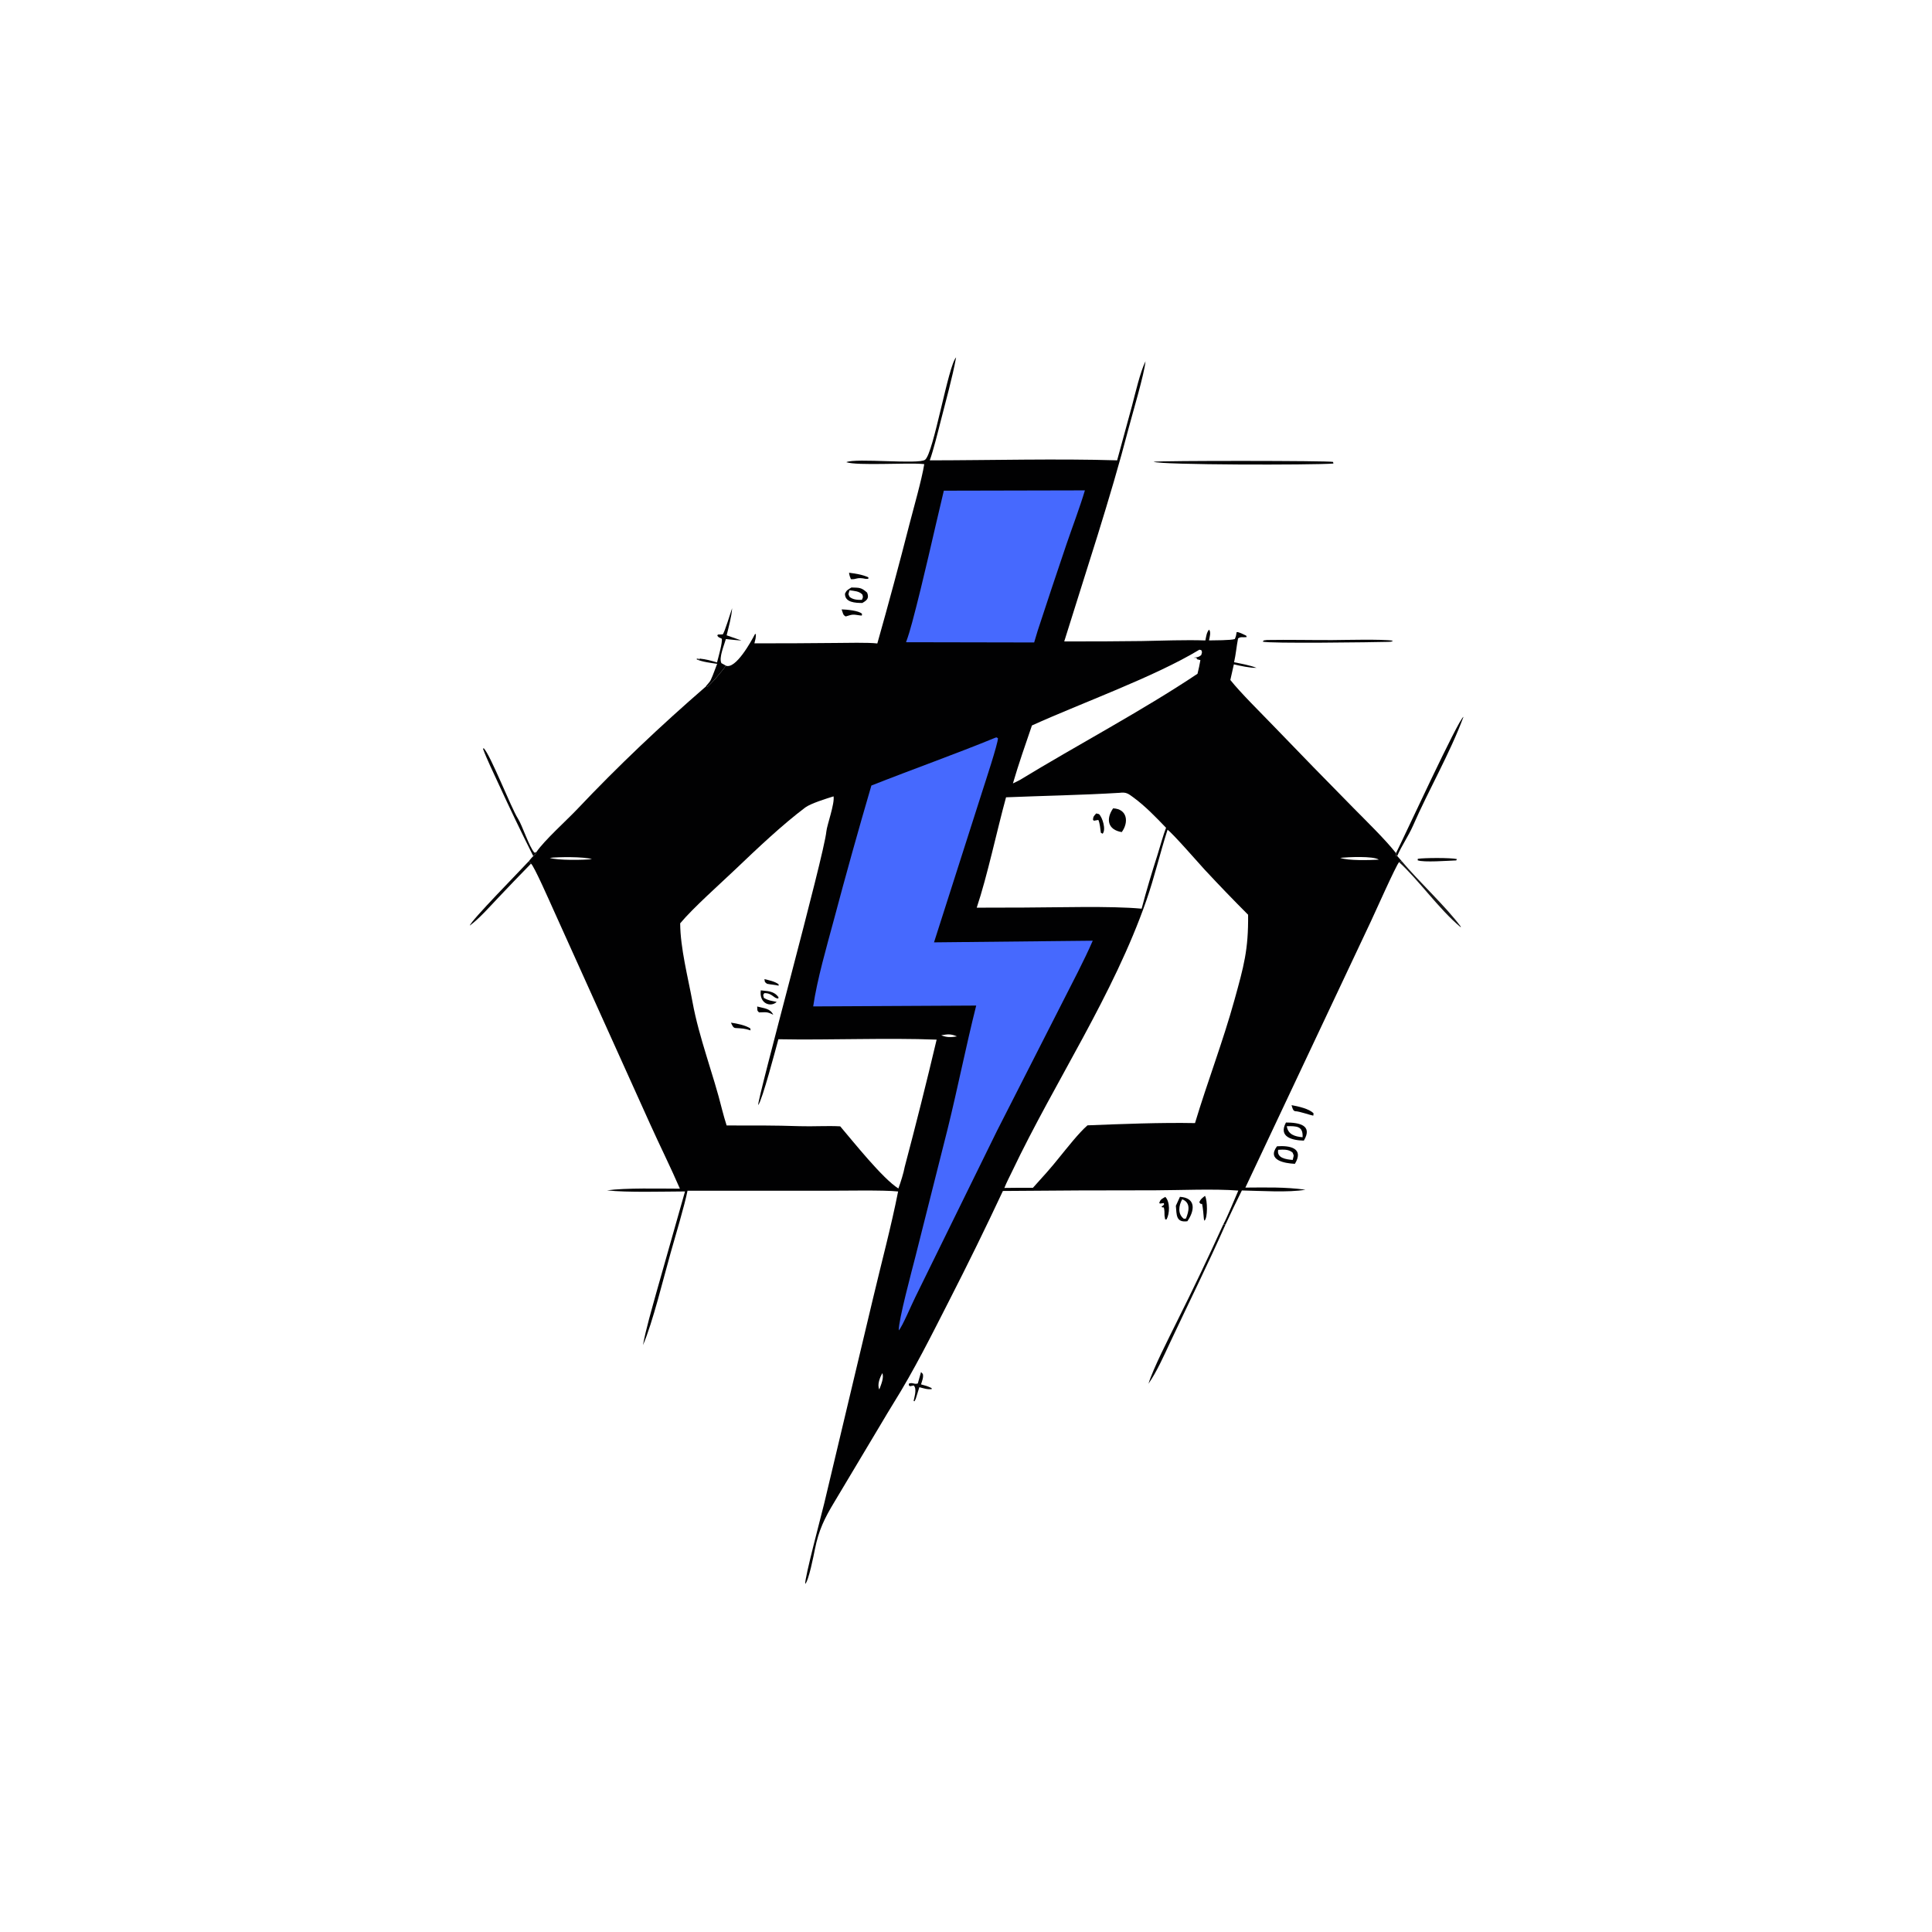
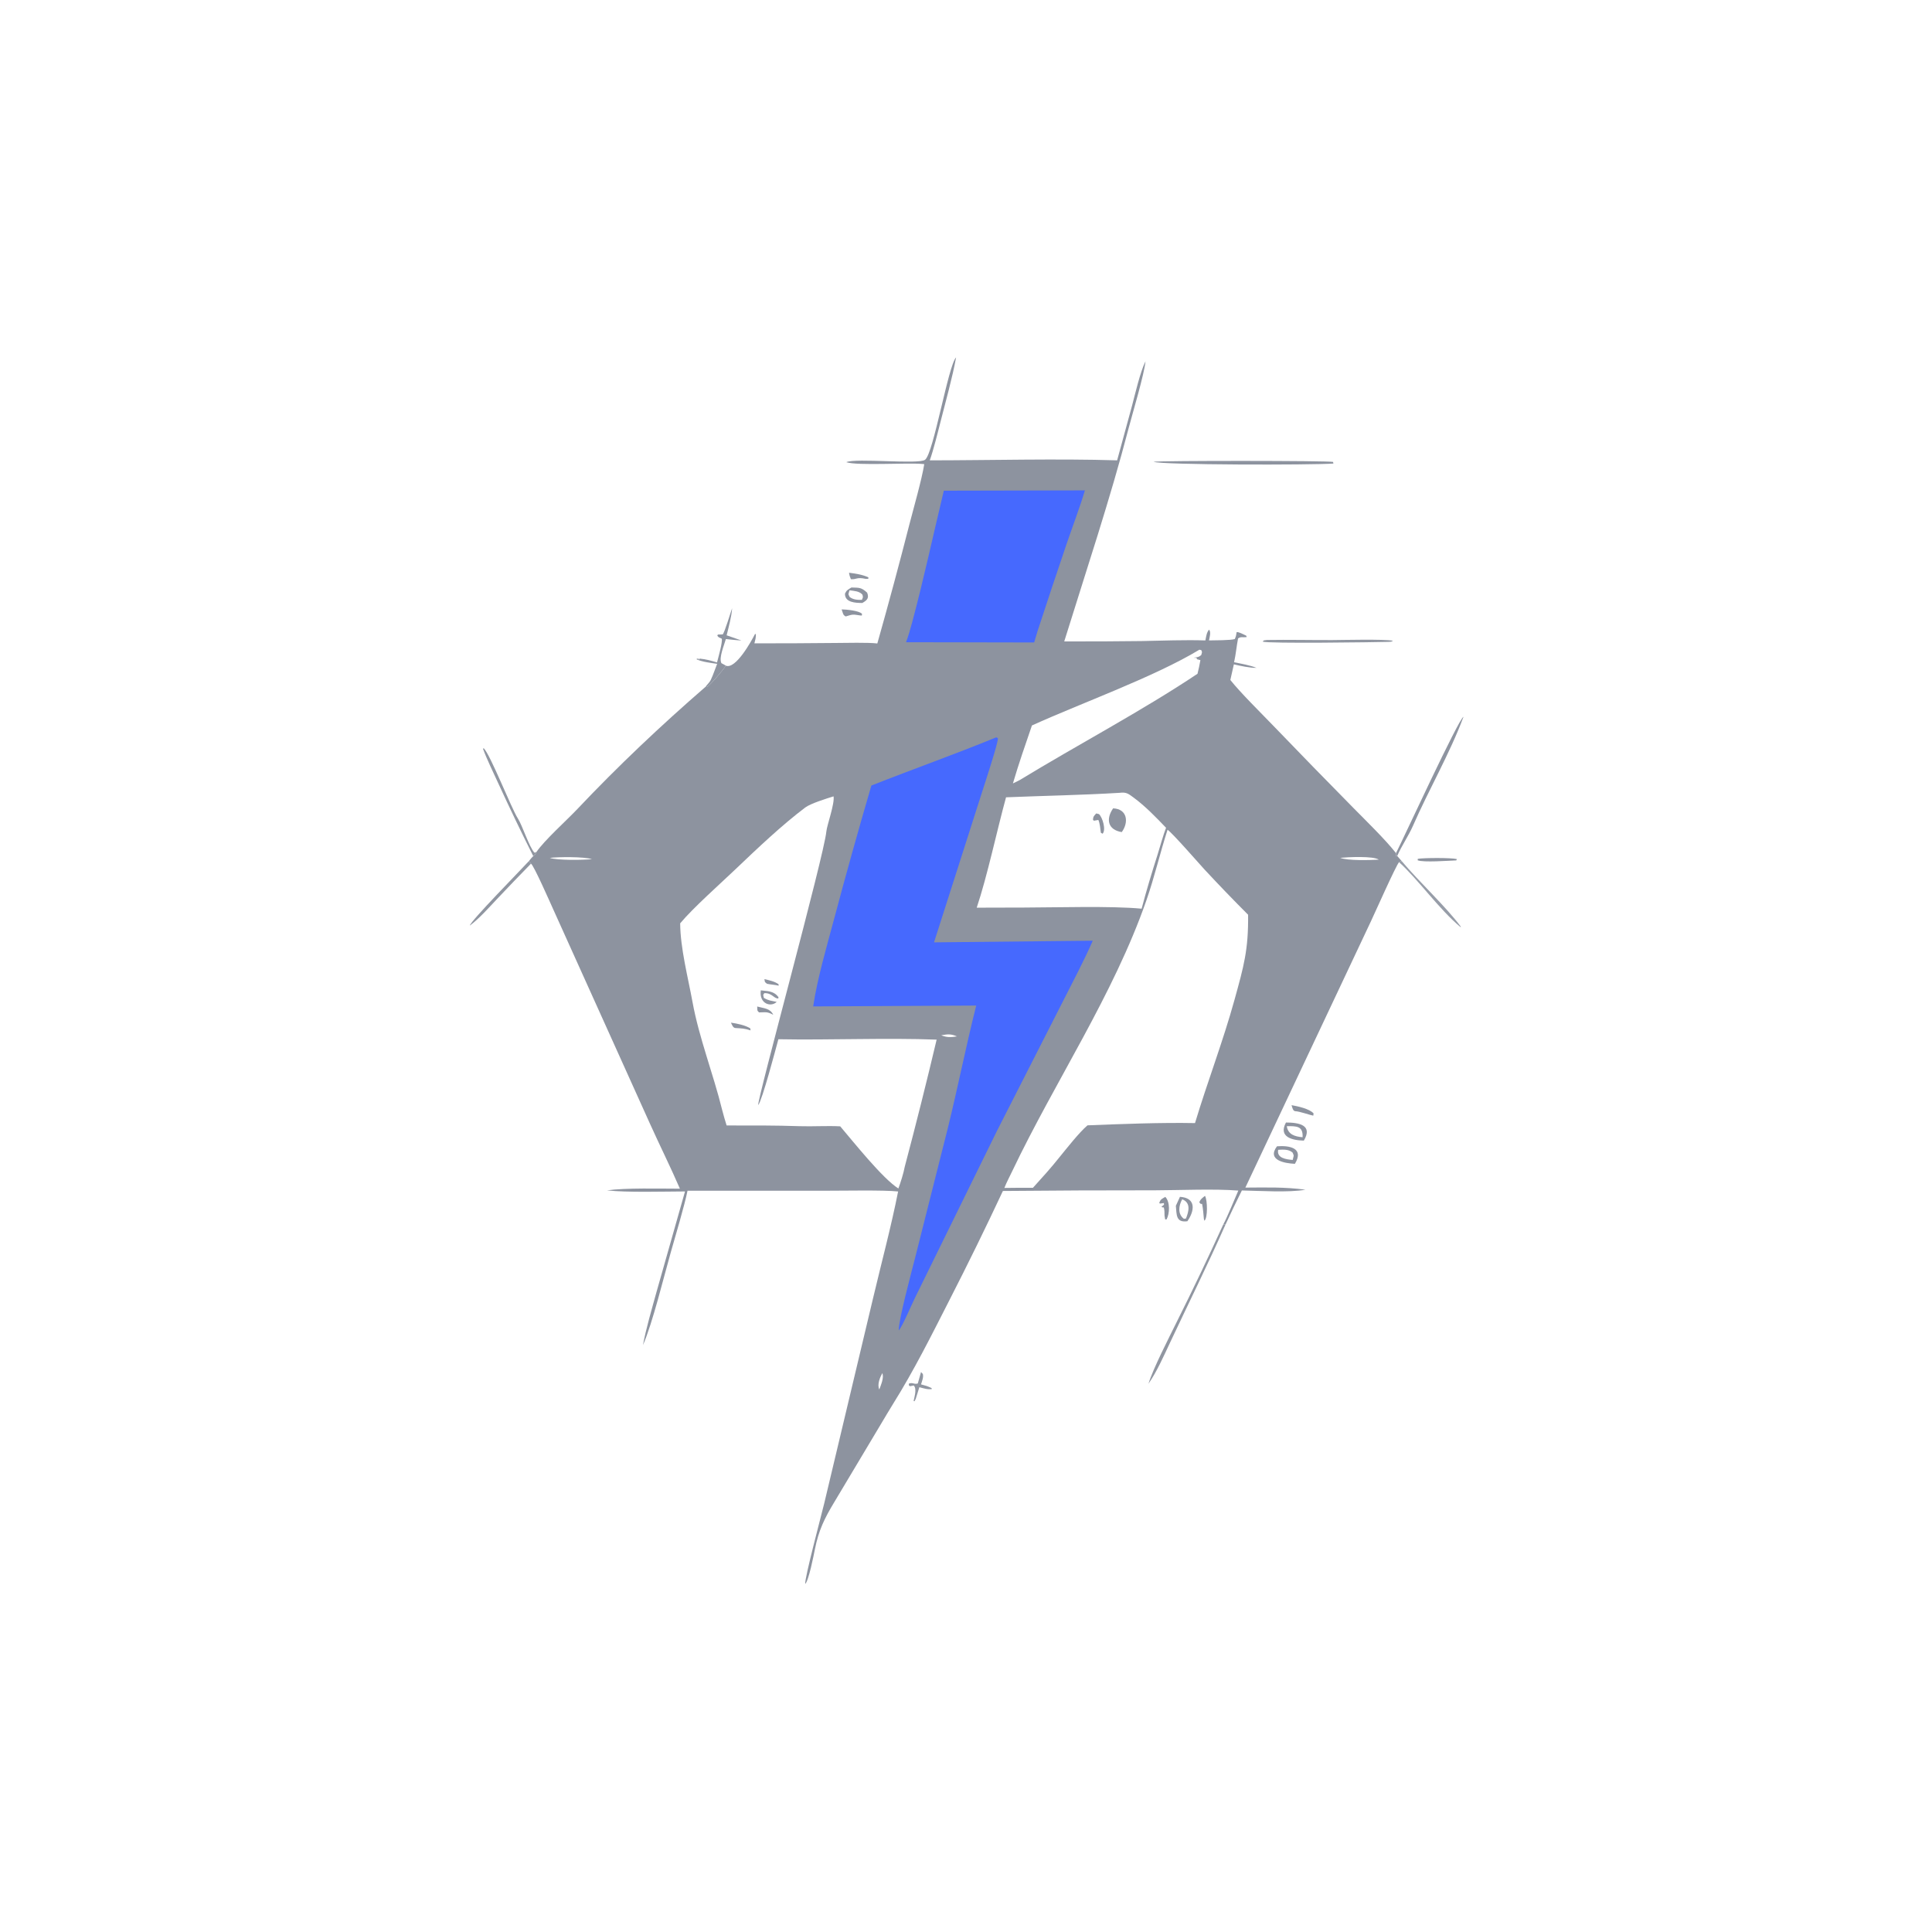
<svg xmlns="http://www.w3.org/2000/svg" width="1024" height="1024" viewBox="0 0 1024 1024">
-   <path fill="#010102" d="m489.873 246.007-.723-.074c-8.223-.794-34.763 1.026-40.606-.972 5.059-2.295 38.393 1.314 41.767-1.276 4.531-3.478 12.272-50.062 16.433-54.251-1.958 10.824-5.527 23.324-8.243 34.105-1.37 5.436-3.913 15.579-5.708 20.459 31.973-.027 67.734-.982 99.309-.008l7.918-29.031c1.668-6.307 4.288-17.743 7.122-23.491-.613 6.747-6.935 27.797-8.938 35.476-9.899 37.939-22.496 75.505-34.135 113.02q20.497.068 40.992-.195c10.498-.199 23.368-.691 33.813-.324.449-2.15.588-4.028 1.911-5.705 1.225 1.08.302 4.171.015 5.696 2.829-.052 11.539-.021 13.665-.72.702-1.562.711-2.008.969-3.653 1.058-.277 3.769 1.258 5.077 1.843l.287.746c-2.476.331-2.94-.361-4.6.723-.857 4.4-1.113 8.169-2.106 12.634 3.846.786 8.26 1.531 11.859 2.959-3.188.128-8.856-1.095-11.979-1.853l-1.866 8.289c5.545 6.947 16.174 17.409 22.535 24.011a4879 4879 0 0 0 42.899 44.02c6.815 6.932 16.525 16.335 22.376 23.74l-.142 1.554.785-.051 2.319 2.66-1.353.63c-1.57 1.623-12.913 27.132-14.871 31.26l-66.584 141.22c11.224-.058 20.589-.369 31.831 1.113-8.646 1.618-24.218.58-33.681.409a658 658 0 0 0-8.659 18.03h-1.21c2.304-4.268 5.886-13.19 7.985-17.972-12.902-1.002-30.908-.18-44.146-.14q-40.317-.029-80.635.351a1818 1818 0 0 1-28.448 58.069c-9.387 18.423-18.659 37.026-29.615 54.55-2.227 3.562-4.369 7.243-6.533 10.849l-24.623 41.21c-5.348 8.84-8.41 15.11-10.427 25.253-.613 3.087-3.281 16.685-5.13 18.355-.371-3.055 8.613-36.605 10.09-42.756l25.896-108.786c4.361-18.437 9.615-38.012 13.253-56.478-7.475-.832-29.321-.382-37.811-.398l-73.811.012c-1.477 7.464-6.631 24.805-8.91 32.796-3.733 13.09-9.554 37.226-14.697 49.031 1.447-8.15 4.879-19.804 7.16-28.121l15.123-53.336c-11.231.033-30.681.628-41.364-.568 9.831-1.391 28.165-.898 38.655-.895-4.819-11.161-10.732-23.035-15.804-34.292l-51.228-113.531c-1.448-3.178-10.474-23.752-11.901-24.434l-1.11-1.366c.791-1.072 1.41-1.686 2.311-2.653 1.01-.634 1.291-1.157 1.68-2.153 4.078-6.08 16.129-16.892 21.684-22.768 21.65-22.897 44.117-44.132 67.946-64.8l.756.139c1.656-.931 8.77-9.266 10.017-11.345 5.168 2.089 13.427-12.777 15.498-16.846l.433.205c-.071 2.195-.23 2.642-.802 4.804q21.563.024 43.124-.203c5.187-.025 17.291-.335 22.034.267a2598 2598 0 0 0 17.053-63.322c2.147-8.325 6.539-23.654 7.819-31.721M360.511 489.383c.066 13.101 4.151 28.673 6.538 41.719 3.503 19.154 11.034 38.144 15.69 57.104a155 155 0 0 0 2.391 8.319c12.942-.027 25.778-.065 38.714.374 6.895.234 14.678-.298 21.484.084 7.054 8.28 22.481 27.699 30.83 32.936 1.188-3.123 2.783-8.285 3.383-11.544a2593 2593 0 0 0 16.898-67.347c-26.654-1.032-56.711.307-83.88-.209-1.504 5.52-8.567 32.348-10.692 34.908-.721-2.463 34.937-132.201 36.12-145.034.305-3.309 4.495-14.731 3.814-18.607-3.577 1.116-12.155 3.761-15.006 5.908-12.317 9.278-25.463 21.745-36.682 32.453-8.116 7.746-22.83 20.789-29.602 28.936M536.87 415.22c1.017-.495 2.92-1.358 3.825-1.893 30.099-18.367 64.818-36.688 94.006-56.215.634-2.592 1.078-4.588 1.539-7.225l-1.802-.474-.23-.722-1.623-.098c1.754-.261 2.829-.198 4.135-1.474.381-1.812.563-1.057.007-2.516l-1.013-.253c-23.936 14.451-62.29 28.156-88.766 40.158-3.399 9.93-7.153 20.678-10.078 30.712m-38.006 133.504c3.078 1.213 5.074 1.105 8.338.588-3.243-1.398-4.832-1.194-8.338-.588m231.925-93.095c-2.908-2.025-16.41-1.36-20.453-.958 4.063 1.572 15.694 1.246 20.453.958M547.485 629.545c4.963-5.478 9.55-10.506 14.132-16.295 3.849-4.696 10.317-12.983 14.78-16.796 18.097-.72 38.984-1.542 56.979-1.188 6.6-21.934 14.805-43.145 20.939-65.361 4.912-17.788 7.404-26.435 7.201-45.077a920 920 0 0 1-22.999-23.864c-2.985-3.276-17.125-19.442-19.69-21.188-3.992 12.351-6.938 25.181-11.225 37.46-17.59 50.381-48.185 95.445-71.106 143.516-1.412 2.961-2.958 5.84-4.162 8.879 5.009-.038 10.154-.142 15.151-.086M291.404 454.698c4.005 1.365 17.833 1.164 22.338.665-4.295-1.35-17.729-1.225-22.338-.665m174.641 281.741c.874-2.36 2.635-6.337 1.581-8.642-1.254 2.335-2.807 6.079-1.581 8.642m127.375-316.23c-19.954 1.222-40.214 1.549-60.197 2.379-4.876 17.755-9.889 41.633-15.54 58.5l25.192-.067c17.116-.034 46.02-.932 62.213.6 2.505-9.544 5.429-19.236 8.44-28.634 1.254-3.913 3.052-10.589 4.502-14.25-5.392-5.603-10.937-11.406-17.228-16.032-2.772-2.038-3.857-2.956-7.382-2.496" />
+   <path fill="#8D939F" d="m489.873 246.007-.723-.074c-8.223-.794-34.763 1.026-40.606-.972 5.059-2.295 38.393 1.314 41.767-1.276 4.531-3.478 12.272-50.062 16.433-54.251-1.958 10.824-5.527 23.324-8.243 34.105-1.37 5.436-3.913 15.579-5.708 20.459 31.973-.027 67.734-.982 99.309-.008l7.918-29.031c1.668-6.307 4.288-17.743 7.122-23.491-.613 6.747-6.935 27.797-8.938 35.476-9.899 37.939-22.496 75.505-34.135 113.02q20.497.068 40.992-.195c10.498-.199 23.368-.691 33.813-.324.449-2.15.588-4.028 1.911-5.705 1.225 1.08.302 4.171.015 5.696 2.829-.052 11.539-.021 13.665-.72.702-1.562.711-2.008.969-3.653 1.058-.277 3.769 1.258 5.077 1.843l.287.746c-2.476.331-2.94-.361-4.6.723-.857 4.4-1.113 8.169-2.106 12.634 3.846.786 8.26 1.531 11.859 2.959-3.188.128-8.856-1.095-11.979-1.853l-1.866 8.289c5.545 6.947 16.174 17.409 22.535 24.011a4879 4879 0 0 0 42.899 44.02c6.815 6.932 16.525 16.335 22.376 23.74l-.142 1.554.785-.051 2.319 2.66-1.353.63c-1.57 1.623-12.913 27.132-14.871 31.26l-66.584 141.22c11.224-.058 20.589-.369 31.831 1.113-8.646 1.618-24.218.58-33.681.409a658 658 0 0 0-8.659 18.03h-1.21c2.304-4.268 5.886-13.19 7.985-17.972-12.902-1.002-30.908-.18-44.146-.14q-40.317-.029-80.635.351a1818 1818 0 0 1-28.448 58.069c-9.387 18.423-18.659 37.026-29.615 54.55-2.227 3.562-4.369 7.243-6.533 10.849l-24.623 41.21c-5.348 8.84-8.41 15.11-10.427 25.253-.613 3.087-3.281 16.685-5.13 18.355-.371-3.055 8.613-36.605 10.09-42.756l25.896-108.786c4.361-18.437 9.615-38.012 13.253-56.478-7.475-.832-29.321-.382-37.811-.398l-73.811.012c-1.477 7.464-6.631 24.805-8.91 32.796-3.733 13.09-9.554 37.226-14.697 49.031 1.447-8.15 4.879-19.804 7.16-28.121l15.123-53.336c-11.231.033-30.681.628-41.364-.568 9.831-1.391 28.165-.898 38.655-.895-4.819-11.161-10.732-23.035-15.804-34.292l-51.228-113.531c-1.448-3.178-10.474-23.752-11.901-24.434l-1.11-1.366c.791-1.072 1.41-1.686 2.311-2.653 1.01-.634 1.291-1.157 1.68-2.153 4.078-6.08 16.129-16.892 21.684-22.768 21.65-22.897 44.117-44.132 67.946-64.8l.756.139c1.656-.931 8.77-9.266 10.017-11.345 5.168 2.089 13.427-12.777 15.498-16.846l.433.205c-.071 2.195-.23 2.642-.802 4.804q21.563.024 43.124-.203c5.187-.025 17.291-.335 22.034.267a2598 2598 0 0 0 17.053-63.322c2.147-8.325 6.539-23.654 7.819-31.721M360.511 489.383c.066 13.101 4.151 28.673 6.538 41.719 3.503 19.154 11.034 38.144 15.69 57.104a155 155 0 0 0 2.391 8.319c12.942-.027 25.778-.065 38.714.374 6.895.234 14.678-.298 21.484.084 7.054 8.28 22.481 27.699 30.83 32.936 1.188-3.123 2.783-8.285 3.383-11.544a2593 2593 0 0 0 16.898-67.347c-26.654-1.032-56.711.307-83.88-.209-1.504 5.52-8.567 32.348-10.692 34.908-.721-2.463 34.937-132.201 36.12-145.034.305-3.309 4.495-14.731 3.814-18.607-3.577 1.116-12.155 3.761-15.006 5.908-12.317 9.278-25.463 21.745-36.682 32.453-8.116 7.746-22.83 20.789-29.602 28.936M536.87 415.22c1.017-.495 2.92-1.358 3.825-1.893 30.099-18.367 64.818-36.688 94.006-56.215.634-2.592 1.078-4.588 1.539-7.225l-1.802-.474-.23-.722-1.623-.098c1.754-.261 2.829-.198 4.135-1.474.381-1.812.563-1.057.007-2.516l-1.013-.253c-23.936 14.451-62.29 28.156-88.766 40.158-3.399 9.93-7.153 20.678-10.078 30.712m-38.006 133.504c3.078 1.213 5.074 1.105 8.338.588-3.243-1.398-4.832-1.194-8.338-.588m231.925-93.095c-2.908-2.025-16.41-1.36-20.453-.958 4.063 1.572 15.694 1.246 20.453.958M547.485 629.545c4.963-5.478 9.55-10.506 14.132-16.295 3.849-4.696 10.317-12.983 14.78-16.796 18.097-.72 38.984-1.542 56.979-1.188 6.6-21.934 14.805-43.145 20.939-65.361 4.912-17.788 7.404-26.435 7.201-45.077a920 920 0 0 1-22.999-23.864c-2.985-3.276-17.125-19.442-19.69-21.188-3.992 12.351-6.938 25.181-11.225 37.46-17.59 50.381-48.185 95.445-71.106 143.516-1.412 2.961-2.958 5.84-4.162 8.879 5.009-.038 10.154-.142 15.151-.086M291.404 454.698c4.005 1.365 17.833 1.164 22.338.665-4.295-1.35-17.729-1.225-22.338-.665m174.641 281.741c.874-2.36 2.635-6.337 1.581-8.642-1.254 2.335-2.807 6.079-1.581 8.642m127.375-316.23c-19.954 1.222-40.214 1.549-60.197 2.379-4.876 17.755-9.889 41.633-15.54 58.5l25.192-.067c17.116-.034 46.02-.932 62.213.6 2.505-9.544 5.429-19.236 8.44-28.634 1.254-3.913 3.052-10.589 4.502-14.25-5.392-5.603-10.937-11.406-17.228-16.032-2.772-2.038-3.857-2.956-7.382-2.496" />
  <path fill="#4669fe" d="M527.759 390.916c.712-.094.305-.128 1.172.36.079 2.685-6.992 24.045-8.166 27.759l-25.715 80.433 84.126-.874c-4.354 10.096-11.24 23.11-16.241 33.006l-34.524 67.806-43.325 88.207c-1.864 3.704-6.815 15.497-8.716 17.536-.247-5.105 7.066-32.196 8.794-39.02l17.11-67.823c5.361-21.728 9.665-43.578 15.132-65.335l-86.397.448c2.111-14.418 7.137-31.653 10.957-45.878a2923 2923 0 0 1 19.885-71.193c21.779-8.596 44.44-16.637 65.908-25.432" />
-   <path fill="#010102" fill-opacity=".988" d="M403.228 524.903q1.78.159 3.55.399c2.549.359 4.75 1.335 6.053 3.647l-.366-.792.096 1.032c-2.225.304-3.399-3.03-7.469-2.785-.85 1.319-.598.563-.23 2.507 2.746 1.547 3.76 1.44 6.805 2.111-3.04 2.978-9.381 1.094-8.439-6.119" />
-   <path fill="#010102" d="M387.408 542.025c3.207.458 7.547 1.328 10.251 3.023l.146 1.079c-3.289-1.059-4.54-1.042-8.016-1.252-1.308-.079-1.771-1.662-2.381-2.85" />
-   <path fill="#010102" d="M401.327 533.467c3.571.999 6.856.904 8.513 4.39-3.331-1.761-3.835-1.311-7.554-1.261-1.166-1.149-.783-.975-.959-3.129" />
-   <path fill="#010102" fill-opacity=".988" d="M405.163 518.958c2.559.612 5.395 1.186 7.486 2.695l.058.787c-1.876-.491-4.009-.556-6.185-1.016-1.449-1.262-.978-.488-1.359-2.466" />
+   <path fill="#8D939F" fill-opacity=".988" d="M403.228 524.903q1.78.159 3.55.399c2.549.359 4.75 1.335 6.053 3.647l-.366-.792.096 1.032c-2.225.304-3.399-3.03-7.469-2.785-.85 1.319-.598.563-.23 2.507 2.746 1.547 3.76 1.44 6.805 2.111-3.04 2.978-9.381 1.094-8.439-6.119" />
+   <path fill="#8D939F" d="M387.408 542.025c3.207.458 7.547 1.328 10.251 3.023l.146 1.079c-3.289-1.059-4.54-1.042-8.016-1.252-1.308-.079-1.771-1.662-2.381-2.85" />
+   <path fill="#8D939F" d="M401.327 533.467c3.571.999 6.856.904 8.513 4.39-3.331-1.761-3.835-1.311-7.554-1.261-1.166-1.149-.783-.975-.959-3.129" />
+   <path fill="#8D939F" fill-opacity=".988" d="M405.163 518.958c2.559.612 5.395 1.186 7.486 2.695l.058.787c-1.876-.491-4.009-.556-6.185-1.016-1.449-1.262-.978-.488-1.359-2.466" />
  <path fill="#4669fe" d="m500.249 260.07 74.775-.165c-2.566 8.654-6.693 19.579-9.686 28.317a4226 4226 0 0 0-15.38 46.182l-1.831 6.118-67.909-.132c1.274-3.447 2.302-6.975 3.25-10.524 6.18-23.131 11.188-46.515 16.781-69.796" />
-   <path fill="#010102" d="M589.976 428.438c7.667.329 8.34 7.504 4.576 12.588-7.469-1.203-8.493-6.95-4.576-12.588" />
-   <path fill="#010102" d="m581.028 431.131 1.462.363c1.877 1.809 3.837 8.19 1.934 10.399l-.955-.52c-.258-1.899-.525-5.207-1.33-6.792l-2.356.418-.489-.529c.122-1.765.557-2.015 1.734-3.339" />
+   <path fill="#8D939F" d="M589.976 428.438c7.667.329 8.34 7.504 4.576 12.588-7.469-1.203-8.493-6.95-4.576-12.588" />
+   <path fill="#8D939F" d="m581.028 431.131 1.462.363c1.877 1.809 3.837 8.19 1.934 10.399l-.955-.52c-.258-1.899-.525-5.207-1.33-6.792l-2.356.418-.489-.529c.122-1.765.557-2.015 1.734-3.339" />
  <path fill="#dcdcd9" fill-opacity=".008" d="M710.336 454.671c4.043-.402 17.545-1.067 20.453.958-4.759.288-16.39.614-20.453-.958" />
  <path fill="#dcdcd9" fill-opacity=".008" d="M291.404 454.698c4.609-.56 18.043-.685 22.338.665-4.505.499-18.333.7-22.338-.665" />
  <path fill="#dcdcd9" fill-opacity=".012" d="M467.626 727.797c1.054 2.305-.707 6.282-1.581 8.642-1.226-2.563.327-6.307 1.581-8.642" />
  <path fill="#dcdcd9" fill-opacity=".024" d="M498.864 548.724c3.506-.606 5.095-.81 8.338.588-3.264.517-5.26.625-8.338-.588" />
-   <path fill="#010102" d="M611.421 244.751c3.656-.64 92.666-.605 95.117.072l.213.86c-11.353.862-91.713.788-95.33-.932" />
-   <path fill="#010102" fill-opacity=".988" d="M739.916 452.175c4.132-8.119 33.234-71.368 35.763-72.245-7.179 19.334-18.468 38.739-26.761 57.733-2.328 5.332-6.048 10.634-8.359 16.015l-.785.051z" />
-   <path fill="#010102" fill-opacity=".976" d="M648.351 649h1.21c-9.265 20.938-19.55 41.656-29.301 62.384-3.278 6.97-7.167 15.805-11.543 22.014 2.481-8.127 10.896-24.433 14.97-32.744A1545 1545 0 0 0 648.351 649" />
-   <path fill="#010102" fill-opacity=".988" d="M388.048 322.374c-.342 4.59-1.804 9.823-2.907 14.358q3.909 1.393 7.834 2.733c-2.705-.123-5.543-.471-8.248-.748-.922 3.251-3.818 9.974-2.361 12.773.697.347 1.1.563 1.776.976l.572.357c-1.247 2.079-8.361 10.414-10.017 11.345l-.756-.139c.39-.736 2.09-2.204 2.773-3.632 1.346-2.816 2.205-5.647 3.386-8.553-3.275-.458-7.848-1.029-10.782-2.334l-.146-.281 1.106-.183-.067.739.588-.711c3.491.334 5.932 1.057 9.239 2.023.585-2.307 3.087-10.99 2.494-12.598-1.2-.536-1.571-.526-2.334-1.538l.284-.65 2.559-.067c.976-.863 4.151-11.589 5.007-13.87" />
-   <path fill="#010102" d="M676.827 607.56c6.626-.515 14.547.865 9.503 9.288-5.31-.238-15.028-1.858-9.503-9.288m8.333 7.23c.546-2.534.798-1.878-.045-3.877-2.036-1.868-5-1.627-7.647-1.491-.907 4.431 4.277 5.097 7.692 5.368" />
-   <path fill="#010102" d="M681.588 594.956c6.593.005 14.471 1.212 9.475 9.594-6.111-.145-13.637-1.87-9.475-9.594m8.817 7.804c.286-5.995-3.154-5.9-8.373-5.865.621 4.443 4.305 5.516 8.373 5.865" />
-   <path fill="#010102" fill-opacity=".988" d="M625.401 634.337c8.718.579 7.797 7.413 3.922 12.949-6.155.818-5.65-3.476-6.096-8.191a150 150 0 0 1 2.174-4.758m3.176 11.511c1.52-3.778 2.71-8.372-1.984-10.203-1.858 3.355-2.518 7.795.899 10.35z" />
-   <path fill="#010102" fill-opacity=".976" d="M671.496 339.201c11.171-.185 23.32.088 34.523.049 5.805-.02 27.075-.58 32.259.339-.851.727-1.205.502-2.587.626-7.059.188-63.712.989-66.453-.15.875-.978.467-.543 2.258-.864" />
-   <path fill="#010102" fill-opacity=".976" d="M282.631 453.75a1219 1219 0 0 1-18.466-38.435c-2.3-5.025-6.315-13.304-8.128-18.35l.28-.465c3.581 3.387 14.568 31.681 18.201 37.361 2.384 3.728 5.908 14.999 8.764 18.098l1.029-.362c-.389.996-.67 1.519-1.68 2.153" />
-   <path fill="#010102" d="M451.266 311.385c4.225.154 5.167-.129 8.319 2.713 1.198 2.914-.045 4.102-2.566 5.496-3.52-.032-9.281-.188-9.161-4.963.879-1.9 1.534-2.068 3.408-3.246m5.58 6.533c.65-1.808.608-.933.294-2.705-1.709-1.938-4.285-1.972-6.874-2.347-.645 2.422-.821 1.641.055 3.513 1.795 1.484 4.234 1.633 6.525 1.539" />
-   <path fill="#010102" fill-opacity=".969" d="m280.32 456.403 1.11 1.366a1565 1565 0 0 0-18.031 18.765c-4.311 4.558-9.414 10.366-14.391 14.048.51-2.563 27.265-29.717 31.312-34.179" />
-   <path fill="#010102" fill-opacity=".91" d="M742.878 456.338c9.225 11.017 23.514 24.176 31.443 34.884l-.215.16c-11.227-9.274-22.472-25.305-32.581-34.414z" />
-   <path fill="#010102" fill-opacity=".976" d="m488.159 727.216.97 1.027c.437 1.752-.411 3.696-.964 5.507 2.472.67 3.297.862 5.569 1.947l.149.547c-2.346.309-4.272-.408-6.605-.994l-1.907 6.134-.652 1.326-.485-.149c.438-2.36 1.838-6.494.053-8.221l-1.978.389-.63-.544.081-.866c1.971-.75 2.83.579 4.696-.058a164 164 0 0 0 1.703-6.045" />
-   <path fill="#010102" d="M617.64 634.374c2.598 2.672 2.347 8.859.653 11.955l-.726.005-.345-2.065c-.025-1.693.03-2.632-.365-4.306-1.034-.092-.643.1-1.254-.366l1.332-1.069-.042-.872-2.115.268-.363-.441c.761-1.899 1.337-1.997 3.225-3.109" />
-   <path fill="#010102" d="M751.461 455.194c3.286-.558 17.682-.624 20.73.14l-.338.694c-4.247.153-17.281 1.162-20.446-.046z" />
-   <path fill="#010102" d="M638.665 633.832c1.361 2.242 1.521 11.825-.318 13.185l-.261-.921c-.148-1.844-.488-5.819-.898-7.719-.196-.909-.524.586-1.542-1.217.771-1.715 1.565-2.147 3.019-3.328" />
-   <path fill="#010102" d="M684.546 585.754c3.256.583 9.495 1.894 11.677 4.374l-.148 1.194c-1.464-.206-7.154-2.271-9.542-2.366-1.272-.051-1.611-2.024-1.987-3.202" />
-   <path fill="#010102" d="M446.074 322.993c2.402.03 9.291.634 10.814 2.37l-.101.893-.897-.064c-4.145-.61-3.724-.637-7.656.539-1.56-.859-1.32-1.519-2.16-3.738" />
-   <path fill="#010102" d="M450.004 303.558c3.492.469 7.028.958 10.248 2.438l-.022.77-1.339.057c-5.011-1.094-4.741.4-7.896.153-.618-1.557-.712-1.698-.991-3.418" />
+   <path fill="#8D939F" d="M611.421 244.751c3.656-.64 92.666-.605 95.117.072l.213.86c-11.353.862-91.713.788-95.33-.932" />
+   <path fill="#8D939F" fill-opacity=".988" d="M739.916 452.175c4.132-8.119 33.234-71.368 35.763-72.245-7.179 19.334-18.468 38.739-26.761 57.733-2.328 5.332-6.048 10.634-8.359 16.015l-.785.051z" />
+   <path fill="#8D939F" fill-opacity=".976" d="M648.351 649h1.21c-9.265 20.938-19.55 41.656-29.301 62.384-3.278 6.97-7.167 15.805-11.543 22.014 2.481-8.127 10.896-24.433 14.97-32.744A1545 1545 0 0 0 648.351 649" />
+   <path fill="#8D939F" fill-opacity=".988" d="M388.048 322.374c-.342 4.59-1.804 9.823-2.907 14.358q3.909 1.393 7.834 2.733c-2.705-.123-5.543-.471-8.248-.748-.922 3.251-3.818 9.974-2.361 12.773.697.347 1.1.563 1.776.976l.572.357c-1.247 2.079-8.361 10.414-10.017 11.345l-.756-.139c.39-.736 2.09-2.204 2.773-3.632 1.346-2.816 2.205-5.647 3.386-8.553-3.275-.458-7.848-1.029-10.782-2.334l-.146-.281 1.106-.183-.067.739.588-.711c3.491.334 5.932 1.057 9.239 2.023.585-2.307 3.087-10.99 2.494-12.598-1.2-.536-1.571-.526-2.334-1.538l.284-.65 2.559-.067c.976-.863 4.151-11.589 5.007-13.87" />
+   <path fill="#8D939F" d="M676.827 607.56c6.626-.515 14.547.865 9.503 9.288-5.31-.238-15.028-1.858-9.503-9.288m8.333 7.23c.546-2.534.798-1.878-.045-3.877-2.036-1.868-5-1.627-7.647-1.491-.907 4.431 4.277 5.097 7.692 5.368" />
+   <path fill="#8D939F" d="M681.588 594.956c6.593.005 14.471 1.212 9.475 9.594-6.111-.145-13.637-1.87-9.475-9.594m8.817 7.804c.286-5.995-3.154-5.9-8.373-5.865.621 4.443 4.305 5.516 8.373 5.865" />
+   <path fill="#8D939F" fill-opacity=".988" d="M625.401 634.337c8.718.579 7.797 7.413 3.922 12.949-6.155.818-5.65-3.476-6.096-8.191a150 150 0 0 1 2.174-4.758m3.176 11.511c1.52-3.778 2.71-8.372-1.984-10.203-1.858 3.355-2.518 7.795.899 10.35z" />
+   <path fill="#8D939F" fill-opacity=".976" d="M671.496 339.201c11.171-.185 23.32.088 34.523.049 5.805-.02 27.075-.58 32.259.339-.851.727-1.205.502-2.587.626-7.059.188-63.712.989-66.453-.15.875-.978.467-.543 2.258-.864" />
+   <path fill="#8D939F" fill-opacity=".976" d="M282.631 453.75a1219 1219 0 0 1-18.466-38.435c-2.3-5.025-6.315-13.304-8.128-18.35l.28-.465c3.581 3.387 14.568 31.681 18.201 37.361 2.384 3.728 5.908 14.999 8.764 18.098l1.029-.362c-.389.996-.67 1.519-1.68 2.153" />
+   <path fill="#8D939F" d="M451.266 311.385c4.225.154 5.167-.129 8.319 2.713 1.198 2.914-.045 4.102-2.566 5.496-3.52-.032-9.281-.188-9.161-4.963.879-1.9 1.534-2.068 3.408-3.246m5.58 6.533c.65-1.808.608-.933.294-2.705-1.709-1.938-4.285-1.972-6.874-2.347-.645 2.422-.821 1.641.055 3.513 1.795 1.484 4.234 1.633 6.525 1.539" />
+   <path fill="#8D939F" fill-opacity=".969" d="m280.32 456.403 1.11 1.366a1565 1565 0 0 0-18.031 18.765c-4.311 4.558-9.414 10.366-14.391 14.048.51-2.563 27.265-29.717 31.312-34.179" />
+   <path fill="#8D939F" fill-opacity=".91" d="M742.878 456.338c9.225 11.017 23.514 24.176 31.443 34.884l-.215.16c-11.227-9.274-22.472-25.305-32.581-34.414z" />
+   <path fill="#8D939F" fill-opacity=".976" d="m488.159 727.216.97 1.027c.437 1.752-.411 3.696-.964 5.507 2.472.67 3.297.862 5.569 1.947l.149.547c-2.346.309-4.272-.408-6.605-.994l-1.907 6.134-.652 1.326-.485-.149c.438-2.36 1.838-6.494.053-8.221l-1.978.389-.63-.544.081-.866c1.971-.75 2.83.579 4.696-.058a164 164 0 0 0 1.703-6.045" />
+   <path fill="#8D939F" d="M617.64 634.374c2.598 2.672 2.347 8.859.653 11.955l-.726.005-.345-2.065c-.025-1.693.03-2.632-.365-4.306-1.034-.092-.643.1-1.254-.366l1.332-1.069-.042-.872-2.115.268-.363-.441c.761-1.899 1.337-1.997 3.225-3.109" />
+   <path fill="#8D939F" d="M751.461 455.194c3.286-.558 17.682-.624 20.73.14l-.338.694c-4.247.153-17.281 1.162-20.446-.046z" />
+   <path fill="#8D939F" d="M638.665 633.832c1.361 2.242 1.521 11.825-.318 13.185l-.261-.921c-.148-1.844-.488-5.819-.898-7.719-.196-.909-.524.586-1.542-1.217.771-1.715 1.565-2.147 3.019-3.328" />
+   <path fill="#8D939F" d="M684.546 585.754c3.256.583 9.495 1.894 11.677 4.374l-.148 1.194c-1.464-.206-7.154-2.271-9.542-2.366-1.272-.051-1.611-2.024-1.987-3.202" />
+   <path fill="#8D939F" d="M446.074 322.993c2.402.03 9.291.634 10.814 2.37l-.101.893-.897-.064c-4.145-.61-3.724-.637-7.656.539-1.56-.859-1.32-1.519-2.16-3.738" />
+   <path fill="#8D939F" d="M450.004 303.558c3.492.469 7.028.958 10.248 2.438l-.022.77-1.339.057c-5.011-1.094-4.741.4-7.896.153-.618-1.557-.712-1.698-.991-3.418" />
</svg>
